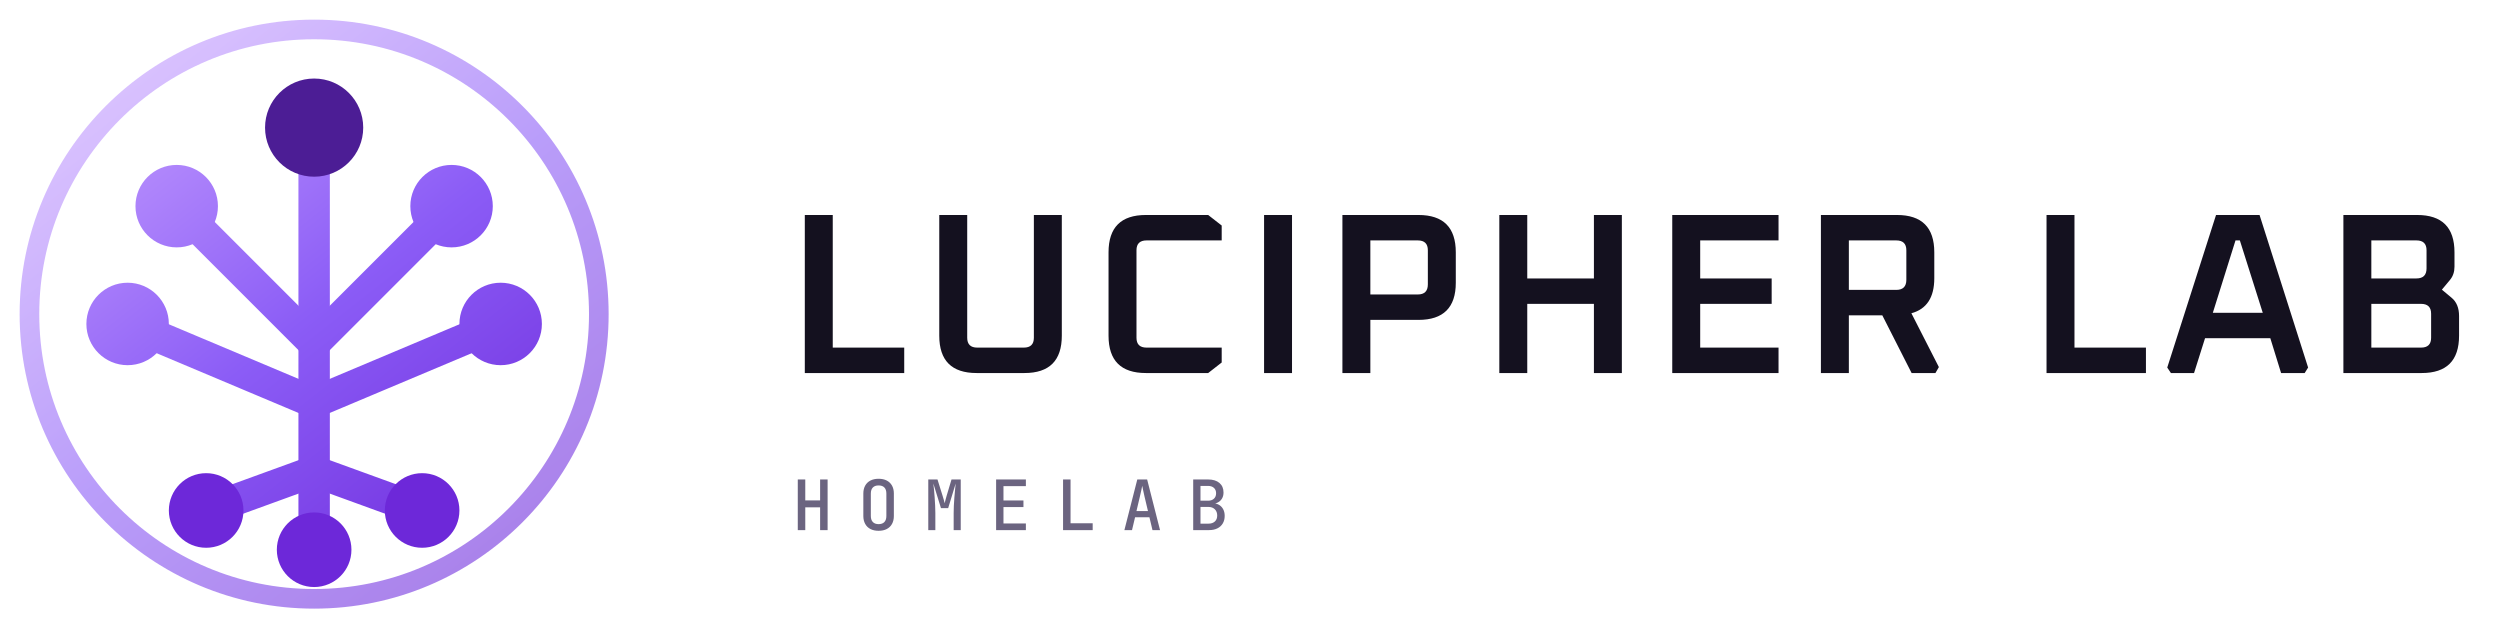
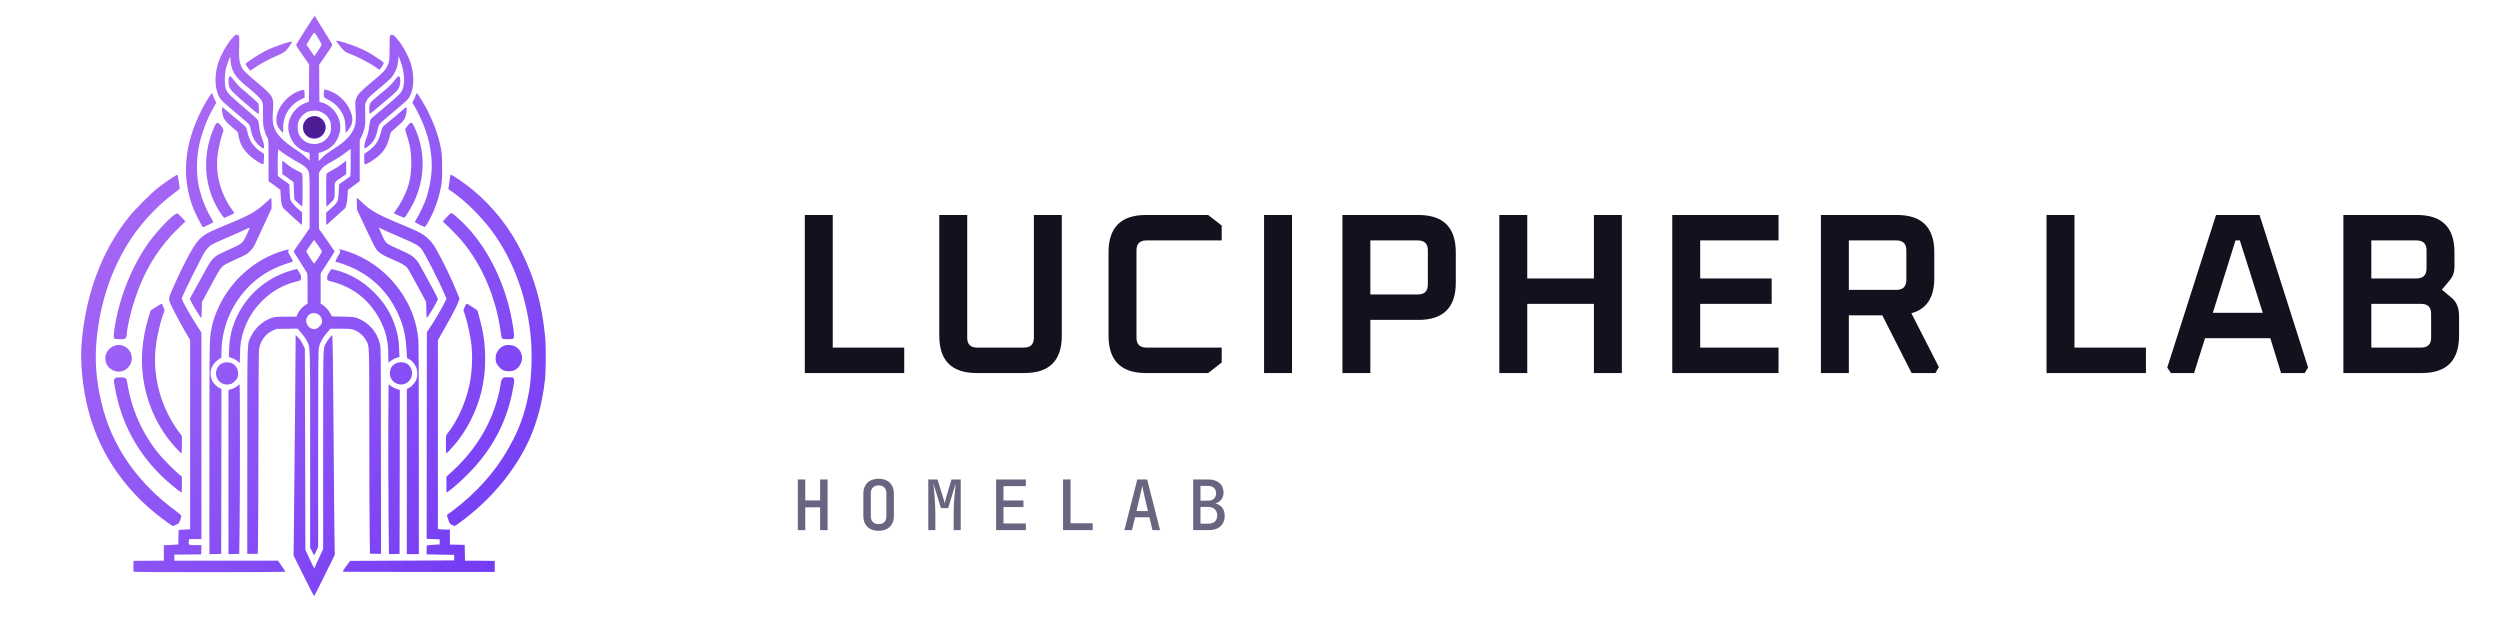
<svg xmlns="http://www.w3.org/2000/svg" viewBox="0 0 382 96" width="382" height="96">
-   <defs>
-     <linearGradient id="g" x1="10" y1="4" x2="54" y2="60" gradientUnits="userSpaceOnUse">
-       <stop offset="0" stop-color="#c8a2ff" />
-       <stop offset=".5" stop-color="#8b5cf6" />
-       <stop offset="1" stop-color="#6d28d9" />
-     </linearGradient>
-   </defs>
-   <g transform="scale(1.5)">
-     <circle cx="32" cy="32" r="29" fill="none" stroke="url(#g)" stroke-width="2" opacity=".6" />
-     <g fill="none" stroke="url(#g)" stroke-width="3.2" stroke-linecap="round" stroke-linejoin="round">
-       <path d="M32 13V56" />
-       <path d="M32 35L18 21" />
-       <path d="M32 35L46 21" />
-       <path d="M32 41L13 33" />
-       <path d="M32 41L51 33" />
-       <path d="M32 48L21 52" />
-       <path d="M32 48L43 52" />
-     </g>
-     <circle cx="18" cy="21" r="4.2" fill="url(#g)" />
-     <circle cx="46" cy="21" r="4.2" fill="url(#g)" />
-     <circle cx="13" cy="33" r="4.2" fill="url(#g)" />
-     <circle cx="51" cy="33" r="4.2" fill="url(#g)" />
-     <circle cx="21" cy="52" r="3.8" fill="#6d28d9" />
-     <circle cx="43" cy="52" r="3.8" fill="#6d28d9" />
-     <circle cx="32" cy="56" r="3.8" fill="#6d28d9" />
-     <circle cx="32" cy="13" r="5.0" fill="#4c1d95" />
-   </g>
+   <svg x="0" y="0" width="96" height="96" viewBox="0 0 1254 1254">
+     <defs>
+       <linearGradient id="g" x1="0" y1="0" x2="1254" y2="1254" gradientUnits="userSpaceOnUse">
+         <stop offset="0.1" stop-color="#b46ff4" />
+         <stop offset="0.5" stop-color="#9158f5" />
+         <stop offset="0.9" stop-color="#6e37f4" />
+       </linearGradient>
+     </defs>
+     <path d="M606.2 1149.5L586.0 1108.9L587.0 1015.2C588.3 894.1 590.0 709.6 590.0 686.5L590.0 668.6L595.0 673.5C598.2 676.6 601.5 681.5 604.2 687.0L608.5 695.5L609.0 896.5L609.5 1097.5L618.0 1115.7C622.7 1125.8 626.8 1134.0 627.2 1134.0C627.6 1134.0 628.2 1133.0 628.6 1131.8C628.9 1130.5 632.8 1121.9 637.1 1112.7L645.0 1095.9L645.0 898.2C645.0 684.9 644.7 696.2 650.3 685.5C653.1 680.0 661.5 669.0 662.9 669.0C664.1 669.0 664.9 724.9 666.0 886.5C666.5 966.8 667.2 1049.4 667.6 1070.0L668.2 1107.5L647.8 1148.8C636.7 1171.4 627.3 1190.0 627.0 1190.0C626.7 1190.0 617.4 1171.8 606.2 1149.5ZM266.5 1140.8C266.2 1140.1 266.1 1135.0 266.3 1129.5L266.5 1119.5L296.8 1119.2L327.0 1119.0L327.0 1103.5L327.0 1088.0L333.2 1088.0C336.7 1088.0 343.2 1087.7 347.7 1087.3L355.9 1086.7L356.2 1072.1L356.5 1057.5L368.0 1057.0L379.5 1056.5L379.5 867.5L379.5 678.5L376.1 673.0C369.4 662.1 350.8 628.2 345.0 616.3C336.2 598.4 336.0 597.3 340.0 587.0C344.4 575.5 361.5 538.7 370.5 521.5C393.0 478.1 400.2 470.5 430.4 457.7C438.1 454.4 454.6 447.5 467.0 442.3C500.7 428.1 513.4 420.4 531.7 403.5C536.7 398.8 541.1 395.0 541.4 395.0C541.7 395.0 542.0 399.8 542.0 405.7L542.0 416.3L526.8 448.9C518.5 466.8 510.4 484.3 508.9 487.7C505.9 494.5 499.0 502.6 492.5 507.0C490.3 508.5 479.5 513.7 468.6 518.6C453.9 525.2 447.4 528.6 444.0 531.7C440.1 535.2 436.3 541.5 421.1 569.5L403.0 603.1L403.0 612.3C403.0 617.4 402.7 624.5 402.4 628.2L401.7 634.9L397.9 629.5C393.4 623.0 384.1 607.4 381.0 600.9L378.8 596.3L387.5 580.4C392.4 571.7 399.7 558.4 403.8 551.0C408.0 543.6 413.1 534.3 415.1 530.4C419.6 522.1 425.2 515.5 431.9 510.6C434.6 508.6 446.0 503.0 457.2 498.1C483.2 486.7 484.7 485.5 492.9 467.5C496.2 460.4 498.7 454.4 498.5 454.2C498.3 454.0 494.7 455.6 490.4 457.8C486.0 460.0 470.1 467.0 455.0 473.5C439.9 479.9 425.4 486.5 422.7 488.2C416.6 492.1 410.8 498.7 405.9 507.5C399.0 519.8 368.4 581.2 365.5 588.8L362.7 596.0L365.2 601.9C368.4 609.2 383.6 635.3 394.1 651.6L402.0 663.7L402.0 869.8L402.0 1076.0L389.6 1076.0L377.2 1076.0L376.8 1081.5C376.4 1088.1 376.2 1088.0 391.3 1088.0L402.1 1088.0L401.8 1097.2L401.5 1106.5L374.8 1106.8L348.0 1107.0L348.0 1113.0L348.0 1119.0L451.3 1119.0L554.7 1119.0L562.3 1129.6C566.5 1135.5 569.7 1140.6 569.4 1141.1C569.2 1141.6 501.0 1142.0 417.9 1142.0C297.0 1142.0 266.9 1141.8 266.5 1140.8ZM689.8 1141.3C686.6 1141.1 684.0 1140.6 684.1 1140.2C684.1 1139.8 687.4 1135.0 691.4 1129.5L698.7 1119.5L802.6 1119.0L906.5 1118.5L906.5 1113.0L906.5 1107.5L879.0 1107.0L851.5 1106.5L851.5 1097.8C851.5 1093.0 851.8 1088.9 852.0 1088.6C852.3 1088.3 858.2 1087.8 865.0 1087.4L877.5 1086.7L877.5 1081.6L877.5 1076.5L864.5 1076.0L851.6 1075.5L851.8 869.2L852.0 663.0L858.2 653.7C867.1 640.5 880.3 618.1 886.2 606.4L891.2 596.3L887.2 586.9C875.1 558.5 846.7 503.2 840.8 496.5C834.8 489.6 828.2 486.0 799.0 473.5C783.9 467.1 768.0 460.0 763.8 457.9C759.5 455.7 756.0 454.2 756.0 454.5C756.0 454.8 758.8 461.2 762.2 468.6C767.0 479.3 769.2 482.9 772.4 485.7C775.0 487.9 783.8 492.4 796.7 497.9C816.6 506.6 823.6 510.7 829.6 517.2C834.1 522.1 835.8 524.7 846.5 544.5C851.9 554.4 860.3 569.8 865.1 578.8C870.0 587.8 874.0 595.8 874.0 596.7C874.0 600.2 854.0 634.0 851.9 634.0C851.4 634.0 851.0 627.1 851.0 618.7C851.0 605.8 850.7 602.9 849.2 600.0C848.2 598.1 843.3 589.1 838.3 580.0C833.3 570.9 826.0 557.4 822.1 550.0C818.1 542.6 813.2 534.8 811.3 532.8C807.5 528.9 798.5 524.2 778.0 515.4C763.7 509.2 757.1 505.0 751.8 498.7C749.4 495.8 741.7 480.7 730.3 456.4L712.6 418.5L712.2 406.8C712.0 400.3 712.2 395.0 712.6 395.0C712.9 395.0 717.2 398.7 721.9 403.3C742.4 422.7 751.8 427.6 825.6 458.4C846.5 467.2 859.0 477.6 869.3 495.2C882.5 517.7 901.1 556.0 911.5 581.9L917.2 596.2L915.0 602.3C912.1 610.4 901.2 631.3 886.1 657.7L874.0 679.0L874.0 867.4L874.0 1055.7L877.8 1056.4C879.8 1056.7 885.2 1057.0 889.8 1057.0L898.0 1057.0L898.0 1072.0L898.0 1086.9L912.8 1087.2L927.5 1087.5L927.8 1103.2L928.1 1119.0L957.8 1119.2L987.5 1119.5L987.5 1130.5L987.5 1141.5L841.5 1141.6C761.2 1141.6 692.9 1141.5 689.8 1141.3ZM622.7 1100.5L619.0 1093.0L619.0 897.2C619.0 680.9 619.4 694.3 612.5 680.4C610.5 676.3 605.8 669.6 601.4 664.5L593.8 655.8L572.6 656.2L551.5 656.5L544.8 659.7C535.8 663.9 531.9 667.1 526.6 674.1C521.5 680.9 518.5 688.2 517.0 697.2C516.4 701.2 516.0 768.7 515.8 880.0C515.6 977.1 515.3 1067.5 515.0 1081.0L514.5 1105.5L504.0 1105.4L493.5 1105.3L493.6 899.9C493.6 668.3 493.0 687.6 501.6 670.1C510.2 652.8 527.7 638.2 545.6 633.5C549.9 632.4 556.7 632.0 571.6 632.0L591.8 632.0L593.0 628.5C594.9 622.9 602.2 613.8 608.3 609.6L614.0 605.7L614.0 576.3C614.0 555.9 613.6 546.2 612.8 544.7C612.2 543.5 605.9 533.4 598.8 522.3L585.9 502.0L591.8 493.3C595.1 488.4 602.3 478.0 607.9 470.1L618.0 455.6L618.0 402.0C618.0 340.9 618.2 342.3 610.1 334.2C607.2 331.3 601.6 327.4 595.0 324.0C585.3 318.9 565.7 306.4 558.4 300.4L555.2 297.9L554.6 308.7C554.3 314.6 554.2 326.7 554.3 335.5L554.6 351.4L566.0 359.7L577.5 367.9L578.1 382.2C578.5 393.7 579.0 397.4 580.7 401.0C582.5 405.1 590.9 414.0 599.8 421.2L603.0 423.9L603.0 436.5C603.0 443.6 602.6 449.0 602.1 448.8C601.4 448.6 573.6 423.4 566.4 416.4C562.9 413.1 560.9 404.7 560.3 391.2L559.7 379.0L547.9 370.3L536.0 361.6L536.0 320.2C536.0 281.1 535.9 278.6 534.1 275.6C531.2 270.9 528.1 262.5 526.4 254.6C525.2 249.3 524.8 242.3 524.9 227.1C525.1 207.0 525.0 206.6 522.5 201.4C519.9 196.0 510.8 187.4 491.0 171.3C481.3 163.5 471.1 152.7 467.7 146.9C463.4 139.6 460.9 131.1 460.3 121.6C459.7 113.6 459.6 113.0 458.4 115.1C456.8 118.0 451.4 134.3 450.6 138.5C447.8 153.3 448.1 170.7 451.2 178.5C454.4 186.5 456.7 188.7 502.2 227.7C508.1 232.8 513.7 238.1 514.6 239.5C515.5 241.0 516.6 245.6 517.1 250.4C518.2 261.7 519.4 266.6 523.5 277.2C526.9 285.9 528.2 295.2 526.2 296.4C524.8 297.2 515.8 289.7 510.8 283.6C505.8 277.3 503.1 270.8 500.5 258.3C499.7 254.3 498.5 250.1 497.8 249.0C497.1 247.9 491.8 243.0 486.1 238.2C462.1 218.1 447.2 205.3 443.3 201.2C429.3 186.9 426.0 154.4 435.6 125.4C440.8 109.7 450.7 91.7 462.1 77.6C468.8 69.2 473.0 67.2 476.3 70.8C477.8 72.5 477.9 75.0 477.4 93.6C476.7 115.7 477.2 121.2 481.0 131.2C483.9 139.1 488.9 144.3 512.5 164.0C545.7 191.7 546.8 193.6 544.8 221.3C543.4 241.0 544.4 249.3 549.6 259.8C555.6 272.1 569.1 284.7 593.0 300.2C599.3 304.3 607.5 310.6 611.2 314.1L618.0 320.5L618.0 312.9L618.0 305.2L613.6 304.1C603.1 301.5 592.1 293.8 585.3 284.3C580.3 277.2 577.6 270.3 575.9 260.2C572.2 237.8 588.3 212.7 611.4 204.9L616.5 203.1L616.8 166.0L617.0 129.0L605.2 111.7C591.6 92.1 590.6 90.4 591.6 88.7C597.9 77.5 627.5 31.1 628.0 31.7C628.4 32.1 636.1 44.4 645.0 59.0C653.9 73.6 661.9 86.5 662.6 87.7C663.9 89.7 663.3 90.9 654.7 103.7C649.5 111.3 643.5 120.2 641.2 123.4L637.0 129.4L637.2 166.4L637.5 203.4L642.0 204.5C657.4 208.5 671.1 221.7 676.6 238.1C684.6 261.9 673.4 288.8 650.8 299.8C646.2 302.0 641.0 304.1 639.2 304.5L636.0 305.2L636.0 313.3L636.0 321.5L643.8 313.9C648.2 309.5 655.5 303.9 661.0 300.5C679.3 289.4 692.5 278.4 699.5 268.5C709.4 254.7 711.2 246.2 709.8 220.4C708.8 203.2 708.8 202.3 711.0 196.7C714.4 187.8 719.1 182.8 742.7 163.2C766.6 143.4 771.1 138.4 775.1 127.0C777.3 120.9 777.5 119.0 777.5 96.3C777.5 75.0 777.7 71.9 779.2 70.4C782.9 66.7 788.3 71.0 799.7 86.7C807.5 97.5 817.0 116.6 820.4 128.1C826.9 150.7 826.2 175.7 818.8 190.5C814.5 198.9 816.7 196.9 769.4 236.8C763.4 241.9 757.7 247.3 756.8 248.8C755.8 250.4 754.4 255.2 753.5 259.5C750.2 275.3 745.5 283.5 734.7 292.1C727.6 297.8 726.6 297.4 727.5 289.8C727.9 286.3 729.1 281.2 730.2 278.5C734.1 268.7 736.0 261.3 737.0 251.5C737.6 246.0 738.8 240.4 739.7 239.0C741.5 236.0 739.9 237.4 769.3 212.7C795.9 190.4 801.1 185.1 803.8 177.7C808.9 163.9 806.9 141.5 798.7 120.2L795.5 111.8L794.9 119.7C793.8 133.7 789.4 144.9 780.7 155.4C778.5 158.0 769.5 166.0 760.8 173.2C738.2 191.7 734.5 195.3 731.4 201.7C728.4 207.8 728.4 207.8 729.0 233.0C729.3 246.5 729.0 249.6 727.1 257.5C725.8 262.4 723.3 269.4 721.4 273.0L718.0 279.4L718.0 320.5L718.0 361.6L706.1 370.4L694.3 379.2L693.6 392.3C692.8 406.2 690.5 414.8 687.0 417.3C686.0 418.0 677.9 425.3 669.0 433.5C660.1 441.8 652.4 448.6 651.9 448.8C651.4 449.0 651.0 444.0 651.0 436.8L651.0 424.5L660.9 415.7C674.5 403.8 675.4 401.9 676.0 382.8C676.3 374.8 676.7 368.0 677.0 367.8C677.3 367.6 682.2 364.0 688.0 360.0C693.8 355.9 698.8 352.1 699.2 351.5C699.6 351.0 700.0 338.5 700.0 323.8L700.0 297.1L691.2 303.7C680.3 312.0 675.2 315.2 660.4 323.5C647.3 330.8 643.2 334.2 639.2 341.0L636.5 345.5L636.6 401.1L636.6 456.8L642.6 465.1C645.9 469.7 653.0 479.8 658.3 487.6L667.9 501.7L665.8 505.1C664.7 507.0 658.4 516.9 651.9 527.2L640.0 545.8L640.0 575.9L640.0 606.0L643.9 608.5C649.4 611.9 654.9 618.0 659.0 625.3L662.6 631.5L685.0 632.0C707.2 632.6 707.6 632.6 715.2 635.7C736.3 644.1 752.8 663.3 758.1 685.6C760.2 694.4 760.2 695.1 760.3 899.9L760.5 1105.5L749.5 1105.3L738.5 1105.1L737.9 1070.8C737.6 1051.9 737.2 960.2 737.1 866.9C737.0 682.5 737.3 692.3 731.5 680.8C727.9 673.7 723.5 668.7 716.8 663.9C706.9 657.0 702.0 656.0 679.2 656.1L659.5 656.1L652.2 664.6C643.8 674.4 638.4 684.4 636.4 693.9C635.3 699.4 635.0 732.1 635.0 896.0L635.0 1091.5L631.3 1099.8C629.3 1104.3 627.3 1108.0 627.0 1108.0C626.7 1108.0 624.8 1104.6 622.7 1100.5ZM417.9 1043.8C417.8 1009.5 417.9 914.5 418.0 832.5C418.1 674.1 418.1 674.6 423.0 651.5C425.6 638.9 431.1 623.6 438.0 609.5C458.6 567.3 493.2 532.6 534.5 512.5C547.6 506.1 565.4 499.6 573.1 498.4C577.0 497.7 577.2 497.8 576.1 499.8C574.5 502.8 574.5 502.7 580.1 512.4C582.8 517.3 584.9 521.5 584.6 521.8C584.3 522.1 578.1 524.3 570.9 526.6C548.2 534.1 529.5 544.1 512.1 558.0C468.1 593.2 442.0 647.8 442.0 704.5L442.0 713.8L437.7 716.3C432.2 719.6 425.3 727.0 423.0 732.3C419.1 741.1 419.5 752.0 424.0 761.0C426.2 765.4 434.4 773.1 438.8 774.9L442.0 776.2L441.8 940.9L441.5 1105.5L429.8 1105.8L418.0 1106.1L417.9 1043.8ZM456.0 942.1L456.0 778.2L459.2 777.5C464.1 776.5 472.4 772.2 475.1 769.4C476.3 768.1 477.7 767.0 478.2 767.0C479.2 767.0 479.1 992.5 478.1 1063.0L477.5 1105.5L466.8 1105.8L456.0 1106.1L456.0 942.1ZM775.6 1030.3C774.7 930.1 774.9 767.0 775.9 767.0C776.3 767.0 777.5 767.9 778.6 769.1C781.0 771.7 788.1 775.4 793.8 776.9L798.0 778.1L797.8 941.8L797.5 1105.5L786.9 1105.8L776.3 1106.1L775.6 1030.3ZM812.0 941.2L812.0 776.5L816.5 774.1C821.8 771.3 827.0 765.8 830.1 759.8C833.4 753.4 833.9 741.3 831.1 733.9C828.5 727.0 822.7 720.2 816.8 717.0L812.4 714.7L811.2 695.6C809.3 665.9 804.2 646.2 792.0 621.1C773.4 583.0 744.5 554.2 706.6 535.9C696.0 530.8 674.7 523.0 671.3 523.0C668.6 523.0 669.2 520.7 674.4 511.8C679.6 503.0 679.8 502.4 678.4 500.2C677.5 498.9 677.0 497.6 677.3 497.4C677.5 497.2 681.9 498.3 687.1 499.8C735.0 514.3 774.7 544.0 802.4 586.0C821.4 614.8 831.6 643.6 835.0 677.9C835.6 684.6 836.0 761.9 836.0 897.1L836.0 1106.0L824.0 1106.0L812.0 1106.0L812.0 941.2ZM336.6 1044.4C256.2 988.3 200.8 911.0 177.1 821.9C164.9 776.2 159.6 724.0 163.0 683.5C171.2 586.7 203.6 500.3 256.5 434.0C268.8 418.5 299.8 387.3 314.5 375.6C326.6 365.9 351.5 349.0 353.6 349.0C355.0 349.0 355.2 350.0 357.0 364.0C357.6 368.7 358.4 373.5 358.7 374.7C359.1 376.5 357.5 378.1 348.8 384.6C332.6 396.7 321.6 406.3 307.0 421.0C272.4 455.8 246.9 494.2 226.1 542.7C207.7 585.8 195.8 636.5 192.0 687.5C188.9 730.0 194.2 776.4 207.2 821.5C229.7 899.2 278.5 966.5 350.8 1019.8C357.7 1024.9 362.0 1028.7 361.9 1029.8C361.9 1030.7 360.9 1034.4 359.7 1037.9C357.6 1044.0 357.2 1044.5 352.0 1047.2C349.0 1048.7 346.1 1050.0 345.5 1050.0C345.0 1049.9 341.0 1047.5 336.6 1044.4ZM902.0 1047.6C897.7 1045.3 897.3 1044.7 894.5 1036.5C891.7 1028.5 891.7 1027.8 893.3 1026.9C896.0 1025.3 911.7 1013.3 920.9 1005.7C966.1 968.1 1000.3 925.5 1024.9 876.3C1040.9 844.2 1050.0 816.0 1056.4 778.5C1060.7 753.5 1062.3 709.7 1060.0 680.4C1053.5 597.1 1025.7 519.9 980.7 459.6C959.7 431.6 929.5 401.7 903.7 383.6L895.0 377.5L895.6 373.0C896.0 370.5 896.8 364.0 897.5 358.5C898.1 352.9 899.1 348.6 899.6 348.7C904.2 349.6 928.6 366.4 944.2 379.4C985.1 413.6 1018.1 455.7 1041.5 503.5C1068.0 557.7 1082.2 609.3 1088.1 673.0C1090.0 692.7 1089.7 739.9 1087.6 758.9C1082.1 809.1 1068.4 855.9 1047.9 894.8C1018.7 950.2 976.0 999.4 922.0 1039.9C914.6 1045.5 908.1 1050.0 907.5 1050.0C907.0 1049.9 904.5 1048.8 902.0 1047.6ZM356.0 978.8C285.4 925.1 242.2 853.7 228.5 768.5C227.0 759.0 227.0 758.5 228.8 756.0C230.5 753.7 231.4 753.5 239.2 753.2C249.3 752.9 252.5 754.6 253.5 760.8C262.1 816.9 283.8 865.8 318.4 907.5C326.8 917.6 348.5 939.5 356.8 946.2L363.0 951.3L363.0 967.2C363.0 975.9 362.7 983.0 362.2 983.0C361.8 983.0 359.0 981.1 356.0 978.8ZM891.0 967.3L891.0 951.4L901.9 941.5C932.6 913.9 959.5 878.0 975.9 842.5C987.4 817.8 996.7 787.0 999.5 764.5C1000.0 760.7 1001.1 757.9 1002.7 755.9C1005.1 753.1 1005.4 753.0 1014.6 753.0C1023.9 753.0 1024.0 753.0 1025.4 755.8C1026.8 758.4 1026.7 760.1 1024.4 772.9C1013.7 835.5 987.4 888.6 943.6 936.2C927.7 953.5 904.9 974.2 893.8 981.4L891.0 983.2L891.0 967.3ZM350.2 893.0C315.4 855.1 292.5 805.5 285.5 752.5C280.4 714.2 284.0 675.2 296.3 634.0L300.6 619.7L311.3 612.8C317.2 609.1 322.4 606.0 322.8 606.0C323.2 606.0 324.7 609.0 326.1 612.7L328.7 619.5L326.2 626.0C320.4 641.5 314.5 665.9 311.6 686.9C307.0 719.8 309.4 751.1 319.1 785.5C326.7 812.4 341.6 841.9 358.6 864.2L363.0 869.8L363.0 887.4C363.0 897.6 362.6 905.0 362.1 905.0C361.6 905.0 356.2 899.6 350.2 893.0ZM890.0 887.1C890.0 869.9 890.1 869.0 892.3 866.3C911.5 842.8 928.7 805.6 936.4 771.0C942.3 744.2 943.9 711.6 940.6 685.5C938.4 668.3 932.8 642.8 928.5 629.7L924.9 619.1L927.7 612.5C929.9 607.4 930.9 606.0 932.3 606.4C933.3 606.6 938.3 609.7 943.4 613.1L952.8 619.4L955.4 628.5C965.1 663.2 968.3 685.1 968.3 716.5C968.3 736.0 967.4 747.0 963.9 767.0C957.3 805.5 939.1 846.7 914.4 879.0C908.4 886.9 892.1 905.0 890.9 905.0C890.4 905.0 890.0 897.6 890.0 887.1ZM448.5 767.1C433.3 763.2 426.5 747.0 434.4 733.6C438.1 727.2 443.7 723.7 451.0 723.2C461.0 722.5 468.8 726.7 473.2 735.4C475.8 740.5 476.1 750.1 473.8 754.5C472.0 757.8 465.6 764.2 462.5 765.8C459.6 767.3 452.0 768.0 448.5 767.1ZM794.8 766.6C785.7 764.1 779.4 757.1 778.3 748.1C776.6 733.9 786.2 723.1 800.4 723.0C808.0 723.0 813.9 725.8 817.9 731.2C830.6 748.4 815.1 772.1 794.8 766.6ZM230.0 740.7C218.9 737.6 211.9 729.6 210.4 718.3C207.7 697.7 230.7 681.6 248.8 691.5C258.2 696.6 263.0 704.7 263.0 715.2C262.9 732.8 246.6 745.4 230.0 740.7ZM1004.5 739.1C1000.1 737.1 994.1 731.0 991.4 725.9C988.6 720.4 988.4 711.2 990.9 705.5C994.1 698.3 997.1 694.8 1003.1 691.5C1007.7 689.0 1009.6 688.6 1015.5 688.6C1026.9 688.7 1035.4 694.1 1040.1 704.4C1045.6 716.6 1039.0 733.5 1026.5 739.1C1021.1 741.6 1009.9 741.6 1004.5 739.1ZM476.7 723.5C475.7 721.0 467.8 716.0 462.2 714.4L456.7 712.8L457.3 696.6C458.1 672.4 463.1 652.2 473.5 630.5C492.2 591.7 524.2 561.8 564.5 545.7C574.9 541.5 592.7 536.2 593.3 537.1C593.5 537.3 595.3 540.4 597.4 543.8C600.7 549.4 601.2 550.8 600.7 554.6C600.5 557.1 600.0 559.3 599.8 559.5C599.6 559.8 594.9 561.1 589.5 562.5C563.7 569.2 542.0 581.8 522.5 601.4C505.3 618.7 493.8 637.5 486.0 660.9C481.1 675.7 479.0 689.8 479.0 708.8C479.0 722.4 478.2 727.5 476.7 723.5ZM775.0 708.9C775.0 690.3 773.0 676.2 768.4 662.1C756.7 626.3 732.4 595.8 701.1 577.6C691.5 572.0 674.9 565.2 664.4 562.6C659.3 561.3 654.6 559.9 654.1 559.5C653.5 559.2 653.0 556.8 653.0 554.3C653.0 550.5 653.8 548.4 657.1 543.3C659.4 539.8 661.5 537.0 661.9 537.0C662.2 537.0 666.6 538.1 671.5 539.4C699.4 546.9 724.5 561.5 745.6 582.5C767.4 604.1 781.0 626.1 789.5 653.4C794.4 669.5 796.1 679.5 796.7 697.0L797.3 712.5L792.4 713.8C787.5 715.1 777.0 721.5 777.0 723.1C777.0 723.6 776.5 724.0 776.0 724.0C775.4 724.0 775.0 718.3 775.0 708.9ZM228.0 675.5C224.2 670.9 233.0 624.4 244.1 590.4C256.9 550.8 277.8 509.4 299.8 480.0C317.5 456.3 347.6 426.0 353.3 426.0C354.8 426.0 358.0 428.8 362.8 434.0L370.1 441.9L356.4 455.2C315.7 494.8 288.2 539.6 268.9 598.0C260.6 623.2 253.0 656.9 253.0 668.2C253.0 670.3 252.1 672.8 250.9 674.4C248.9 676.9 248.5 677.0 239.0 677.0C231.5 677.0 229.0 676.7 228.0 675.5ZM1002.6 675.7C1001.4 674.8 1000.5 671.5 999.4 663.2C990.4 594.3 961.6 527.2 920.4 479.1C915.4 473.3 905.2 462.5 897.6 455.2L883.9 442.0L891.2 434.0C895.2 429.6 899.1 425.8 899.9 425.5C901.8 424.8 903.8 426.2 915.1 436.2C961.9 478.0 999.0 543.4 1016.9 616.0C1021.1 633.2 1026.0 661.4 1026.0 668.8C1026.0 676.5 1025.3 677.0 1014.2 677.0C1007.8 677.0 1003.8 676.6 1002.6 675.7ZM633.7 655.0C635.5 653.9 638.3 651.1 640.1 648.8C642.8 645.1 643.1 643.9 642.7 639.7C641.3 624.0 620.0 619.2 613.0 633.1C610.2 638.6 610.4 643.7 613.9 649.1C618.6 656.6 627.0 659.1 633.7 655.0ZM635.5 514.4C639.7 508.0 642.9 502.2 642.6 501.5C641.9 499.6 627.6 479.0 627.0 479.0C626.4 479.0 612.2 499.3 611.5 501.2C610.9 502.7 625.6 526.0 627.0 526.0C627.5 526.0 631.3 520.8 635.5 514.4ZM403.6 451.5C399.7 445.6 388.7 423.6 385.6 415.4C361.7 353.4 367.6 286.9 403.1 218.0C409.9 204.9 421.0 186.8 422.6 186.3C423.2 186.1 424.2 187.9 424.9 190.2C425.6 192.6 427.4 196.9 429.0 199.8L431.8 205.0L425.9 215.2C413.2 237.2 402.0 267.0 397.1 291.8C392.5 315.1 391.9 343.2 395.5 365.0C399.4 388.5 409.5 415.4 422.7 437.3C424.7 440.5 425.8 443.5 425.4 443.9C424.9 444.4 420.1 446.8 414.8 449.3L405.1 453.8L403.6 451.5ZM837.5 448.5C832.6 446.1 828.4 443.7 828.2 443.2C828.0 442.6 829.6 439.6 831.6 436.4C837.5 427.1 847.7 405.3 851.5 393.6C856.1 379.4 859.6 361.7 861.2 344.8C863.4 319.4 859.4 289.7 850.0 261.7C844.6 245.9 835.5 225.8 827.7 212.7L823.0 204.9L825.9 199.2C827.4 196.1 829.3 191.8 829.9 189.8C830.6 187.7 831.5 186.0 831.9 186.0C833.4 186.0 846.3 206.9 853.2 220.4C864.3 242.3 872.7 264.4 877.4 284.0C881.8 302.6 882.4 309.0 882.5 335.0C882.5 357.3 882.2 362.0 880.2 372.7C877.4 388.3 872.3 405.1 865.7 421.0C859.9 434.7 849.6 453.0 847.7 452.9C847.0 452.9 842.5 450.9 837.5 448.5ZM443.9 430.8C407.7 380.8 401.2 315.5 426.6 255.7C432.1 242.8 434.3 242.1 441.3 251.2C446.4 257.9 446.8 259.8 444.4 265.5C441.5 272.6 436.0 296.1 434.4 308.8C431.6 331.1 433.8 353.6 441.0 375.1C446.5 391.7 454.4 406.9 463.8 419.3C466.2 422.5 467.9 425.4 467.6 425.7C467.0 426.3 448.2 435.0 447.4 435.0C447.2 435.0 445.6 433.1 443.9 430.8ZM796.8 430.7C791.5 428.4 786.9 426.2 786.5 425.9C786.2 425.5 788.6 421.5 792.0 416.9C799.3 406.8 808.7 388.7 812.9 376.7C817.9 362.4 820.1 350.2 820.7 332.4C821.5 308.5 819.1 291.3 812.0 270.1C809.8 263.8 808.4 258.1 808.8 257.5C809.2 256.9 811.5 253.8 813.9 250.7C820.4 242.2 822.0 242.6 827.5 254.2C849.5 301.2 848.8 357.3 825.4 404.6C820.2 415.1 809.3 433.1 807.4 434.3C806.9 434.6 802.1 432.9 796.8 430.7ZM594.9 405.2L587.6 398.3L586.7 380.9L585.9 363.5L582.8 361.0C581.1 359.6 576.1 356.0 571.6 353.0L563.5 347.5L563.2 334.2C563.1 327.0 563.3 321.0 563.6 321.0C564.6 321.0 570.7 325.6 575.7 330.1C578.0 332.2 584.5 336.2 590.2 339.1C595.9 341.9 601.3 344.9 602.2 345.8C603.8 347.2 604.0 350.1 604.0 379.7C604.0 398.3 603.6 412.0 603.1 412.0C602.6 412.0 598.9 408.9 594.9 405.2ZM651.0 379.7C651.0 350.1 651.2 347.2 652.8 345.8C653.7 344.9 659.1 341.7 664.8 338.7C670.5 335.6 677.2 331.4 679.8 329.2C682.4 327.1 686.0 324.4 687.8 323.1L691.0 320.9L691.0 334.2L691.0 347.6L681.8 353.9C666.8 364.2 668.0 362.0 668.0 379.3C668.0 392.7 667.8 394.6 665.9 398.0C664.0 401.3 653.1 412.0 651.6 412.0C651.3 412.0 651.0 397.4 651.0 379.7ZM514.6 322.8C509.7 319.9 502.2 314.2 497.9 310.2C485.2 298.3 479.5 288.2 476.2 271.7L474.7 263.8L464.4 254.9C450.7 243.0 447.4 238.9 445.0 231.2C443.0 224.7 442.3 214.0 443.9 214.0C444.3 214.0 451.0 219.5 458.6 226.2C466.2 232.8 476.3 241.3 481.0 245.1C485.7 248.8 490.1 252.9 490.9 254.1C491.7 255.4 493.1 260.1 494.1 264.6C497.6 280.9 506.8 293.9 521.3 303.4L527.1 307.2L526.8 317.3C526.6 325.5 526.2 327.5 525.0 327.8C524.1 327.9 519.5 325.7 514.6 322.8ZM727.0 317.6L727.0 307.2L734.8 301.7C748.9 291.8 756.0 281.5 759.9 265.2C761.0 260.8 762.6 255.7 763.6 254.1C764.6 252.4 769.2 248.1 773.9 244.6C782.4 238.1 790.8 231.0 803.5 219.6C811.9 212.1 812.9 212.6 811.2 224.0C809.3 237.1 806.4 241.3 790.4 254.7C783.5 260.4 779.8 264.2 779.4 265.9C773.1 295.1 764.2 307.7 739.4 322.8C727.0 330.3 727.0 330.3 727.0 317.6ZM639.3 285.4C646.4 282.9 653.3 276.9 657.0 269.9C660.3 263.9 660.5 262.9 660.5 254.0C660.5 245.9 660.1 243.8 658.1 240.0C653.8 231.8 650.2 228.2 642.6 224.4C636.2 221.3 634.3 220.8 628.2 220.8C624.3 220.8 619.4 221.4 617.3 222.0C607.1 225.3 598.2 234.2 595.3 243.9C592.9 252.2 593.9 263.1 597.5 269.8C605.6 284.8 622.9 291.2 639.3 285.4ZM619.6 275.5C614.0 273.5 610.9 271.0 607.6 265.6C603.8 259.5 603.4 250.7 606.7 244.5C618.0 223.1 650.1 230.2 650.0 254.1C649.9 270.0 634.6 280.9 619.6 275.5ZM560.1 260.4C553.6 253.0 551.5 247.7 551.6 239.0C551.9 215.6 573.1 189.6 598.9 180.9C607.0 178.1 608.0 178.9 608.0 188.0L608.0 194.8L599.3 199.1C578.0 209.7 564.3 232.4 565.2 256.0C565.4 261.0 565.2 265.0 564.8 265.0C564.5 265.0 562.4 262.9 560.1 260.4ZM689.4 254.2C689.3 238.5 686.1 228.9 676.7 216.5C671.2 209.3 664.0 203.5 654.3 198.6C647.8 195.4 647.0 194.7 646.4 191.5C645.8 188.1 646.5 180.7 647.6 178.9C648.3 177.7 657.8 180.8 666.5 185.3C678.3 191.3 691.3 204.4 696.8 216.0C704.5 231.9 705.3 241.6 699.9 252.3C697.6 256.6 691.2 265.0 690.1 265.0C689.8 265.0 689.5 260.2 689.4 254.2ZM506.5 220.4C467.5 187.5 460.0 180.4 457.7 173.5C454.8 165.0 455.8 152.0 459.4 152.0C460.3 152.0 464.1 156.2 467.9 161.4C471.8 166.5 477.1 172.5 479.7 174.6C488.2 181.5 511.4 201.7 514.0 204.5C516.2 206.9 516.5 208.2 516.8 216.7C517.0 221.9 516.8 226.6 516.3 227.1C515.8 227.6 511.5 224.6 506.5 220.4ZM737.6 225.4C736.3 221.9 737.0 209.5 738.8 206.4C740.6 203.1 749.0 195.5 767.1 180.8C778.2 171.7 781.5 168.3 789.2 158.2C791.9 154.8 794.7 152.0 795.5 152.0C799.1 152.0 800.1 162.9 797.4 171.9C795.4 178.9 790.8 183.7 769.5 201.5C760.1 209.3 749.5 218.2 745.9 221.3C742.3 224.4 739.0 227.0 738.7 227.0C738.5 227.0 737.9 226.3 737.6 225.4ZM494.5 134.9C492.0 131.5 490.0 128.4 490.0 127.9C490.0 125.6 515.5 108.8 530.0 101.5C547.0 92.9 583.0 80.7 583.0 83.5C583.0 83.9 581.0 87.2 578.6 90.9C571.7 101.2 566.9 105.2 555.6 110.0C537.6 117.6 517.6 128.4 504.7 137.6C502.1 139.5 499.8 141.0 499.5 141.0C499.2 141.0 497.0 138.3 494.5 134.9ZM751.5 135.4C737.4 125.3 713.6 113.0 693.7 105.5C690.5 104.3 687.3 101.9 683.8 98.1C676.9 90.5 670.6 82.1 671.3 81.4C672.8 79.9 699.8 88.3 716.0 95.3C730.5 101.5 737.7 105.4 751.5 114.7C767.4 125.3 766.5 124.4 765.0 128.0C763.5 131.7 758.3 139.0 757.2 139.0C756.8 139.0 754.2 137.4 751.5 135.4ZM634.9 101.2C638.8 95.3 642.0 89.8 642.0 89.0C642.0 88.3 638.8 82.3 634.8 75.8C626.5 62.0 628.4 61.6 618.1 78.5L611.7 89.1L619.4 100.5C623.6 106.8 627.2 112.0 627.4 112.0C627.6 112.0 630.9 107.1 634.9 101.2Z" fill="url(#g)" fill-rule="evenodd" />
+     <path d="M619.0 274.7C614.3 273.2 607.4 266.1 606.1 261.4C602.3 247.6 610.4 234.4 623.9 232.4C639.1 230.1 652.4 243.9 649.1 258.5C646.0 272.0 632.8 279.1 619.0 274.7Z" fill="#4c1d95" fill-rule="evenodd" />
+   </svg>
  <path d="M122.975 57.0V32.85H127.245V53.115H138.165V57.0ZM143.52 51.295V32.85H147.79V51.61Q147.79 53.115 149.33 53.115H156.435Q157.975 53.115 157.975 51.61V32.85H162.245V51.295Q162.245 57.0 156.54 57.0H149.225Q143.52 57.0 143.52 51.295ZM169.385 51.295V38.555Q169.385 32.85 175.09 32.85H184.61L186.675 34.46V36.735H175.195Q173.655 36.735 173.655 38.24V51.61Q173.655 53.115 175.195 53.115H186.675V55.39L184.61 57.0H175.09Q169.385 57.0 169.385 51.295ZM193.15 57.0V32.85H197.42V57.0ZM205.12 57.0V32.85H216.74Q222.445 32.85 222.445 38.555V43.21Q222.445 48.88 216.74 48.88H209.39V57.0ZM209.39 44.995H216.635Q218.175 44.995 218.175 43.455V38.24Q218.175 36.735 216.635 36.735H209.39ZM229.095 57.0V32.85H233.365V42.545H243.55V32.85H247.82V57.0H243.55V46.43H233.365V57.0ZM255.52 57.0V32.85H271.76V36.735H259.79V42.545H270.71V46.43H259.79V53.115H271.76V57.0ZM278.235 57.0V32.85H289.855Q295.56 32.85 295.56 38.555V42.51Q295.56 46.92 292.06 47.865L296.26 56.09L295.735 57.0H292.095L287.615 48.18H282.505V57.0ZM282.505 44.295H289.75Q291.29 44.295 291.29 42.755V38.24Q291.29 36.735 289.75 36.735H282.505ZM312.71 57.0V32.85H316.98V53.115H327.9V57.0ZM331.155 56.16 338.61 32.85H345.26L352.68 56.16L352.155 57.0H348.55L346.905 51.68H336.93L335.25 57.0H331.715ZM338.12 47.795H345.75L342.25 36.735H341.585ZM358.07 57.0V32.85H369.34Q375.045 32.85 375.045 38.555V40.76Q375.045 41.95 374.345 42.79L373.12 44.26L374.59 45.485Q375.745 46.43 375.745 48.285V51.295Q375.745 57.0 370.04 57.0ZM362.34 53.115H369.935Q371.475 53.115 371.475 51.61V47.935Q371.475 46.43 369.935 46.43H362.34ZM362.34 42.545H369.235Q370.775 42.545 370.775 41.005V38.24Q370.775 36.735 369.235 36.735H362.34Z" fill="#14111f" />
  <path d="M121.901 81.0V73.262H123.046V76.463H125.314V73.262H126.459V81.0H125.314V77.523H123.046V81.0ZM134.25 81.106Q133.529 81.106 133.005 80.836Q132.48 80.565 132.199 80.051Q131.918 79.537 131.918 78.848V75.414Q131.918 74.714 132.199 74.205Q132.48 73.697 133.005 73.426Q133.529 73.156 134.25 73.156Q134.971 73.156 135.495 73.426Q136.02 73.697 136.301 74.205Q136.582 74.714 136.582 75.403V78.848Q136.582 79.537 136.301 80.051Q136.02 80.565 135.495 80.836Q134.971 81.106 134.25 81.106ZM134.25 80.088Q134.833 80.088 135.135 79.765Q135.437 79.442 135.437 78.848V75.414Q135.437 74.81 135.135 74.492Q134.833 74.174 134.25 74.174Q133.678 74.174 133.37 74.492Q133.063 74.81 133.063 75.414V78.848Q133.063 79.442 133.37 79.765Q133.678 80.088 134.25 80.088ZM141.84 81.0V73.262H143.249L144.023 75.742Q144.14 76.092 144.225 76.416Q144.309 76.739 144.341 76.898Q144.384 76.739 144.463 76.416Q144.543 76.092 144.649 75.742L145.391 73.262H146.8V81.0H145.719V78.392Q145.719 77.894 145.746 77.285Q145.772 76.675 145.825 76.055Q145.878 75.435 145.931 74.868Q145.984 74.301 146.027 73.877L144.882 77.64H143.779L142.613 73.877Q142.666 74.29 142.719 74.836Q142.772 75.382 142.815 75.997Q142.857 76.612 142.889 77.232Q142.921 77.852 142.921 78.392V81.0ZM152.206 81.0V73.262H156.754V74.28H153.33V76.474H156.383V77.481H153.33V79.982H156.754V81.0ZM162.435 81.0V73.262H163.58V79.951H166.962V81.0ZM171.806 81.0 173.777 73.262H175.283L177.254 81.0H176.099L175.632 79.039H173.438L172.972 81.0ZM173.65 78.096H175.41L174.88 75.859Q174.742 75.265 174.652 74.826Q174.562 74.386 174.53 74.227Q174.498 74.386 174.413 74.826Q174.329 75.265 174.18 75.848ZM182.321 81.0V73.262H184.6Q185.702 73.262 186.328 73.792Q186.953 74.322 186.953 75.255Q186.953 75.785 186.725 76.172Q186.497 76.559 186.095 76.771Q185.692 76.983 185.151 76.983V76.877Q185.734 76.866 186.179 77.094Q186.625 77.322 186.879 77.767Q187.133 78.212 187.133 78.827Q187.133 79.484 186.842 79.977Q186.55 80.47 186.015 80.735Q185.48 81.0 184.748 81.0ZM183.434 80.014H184.653Q185.268 80.014 185.628 79.686Q185.989 79.357 185.989 78.774Q185.989 78.18 185.628 77.82Q185.268 77.46 184.653 77.46H183.434ZM183.434 76.506H184.589Q185.162 76.506 185.49 76.198Q185.819 75.891 185.819 75.371Q185.819 74.852 185.49 74.55Q185.162 74.248 184.6 74.248H183.434Z" fill="#6b6480" />
</svg>
